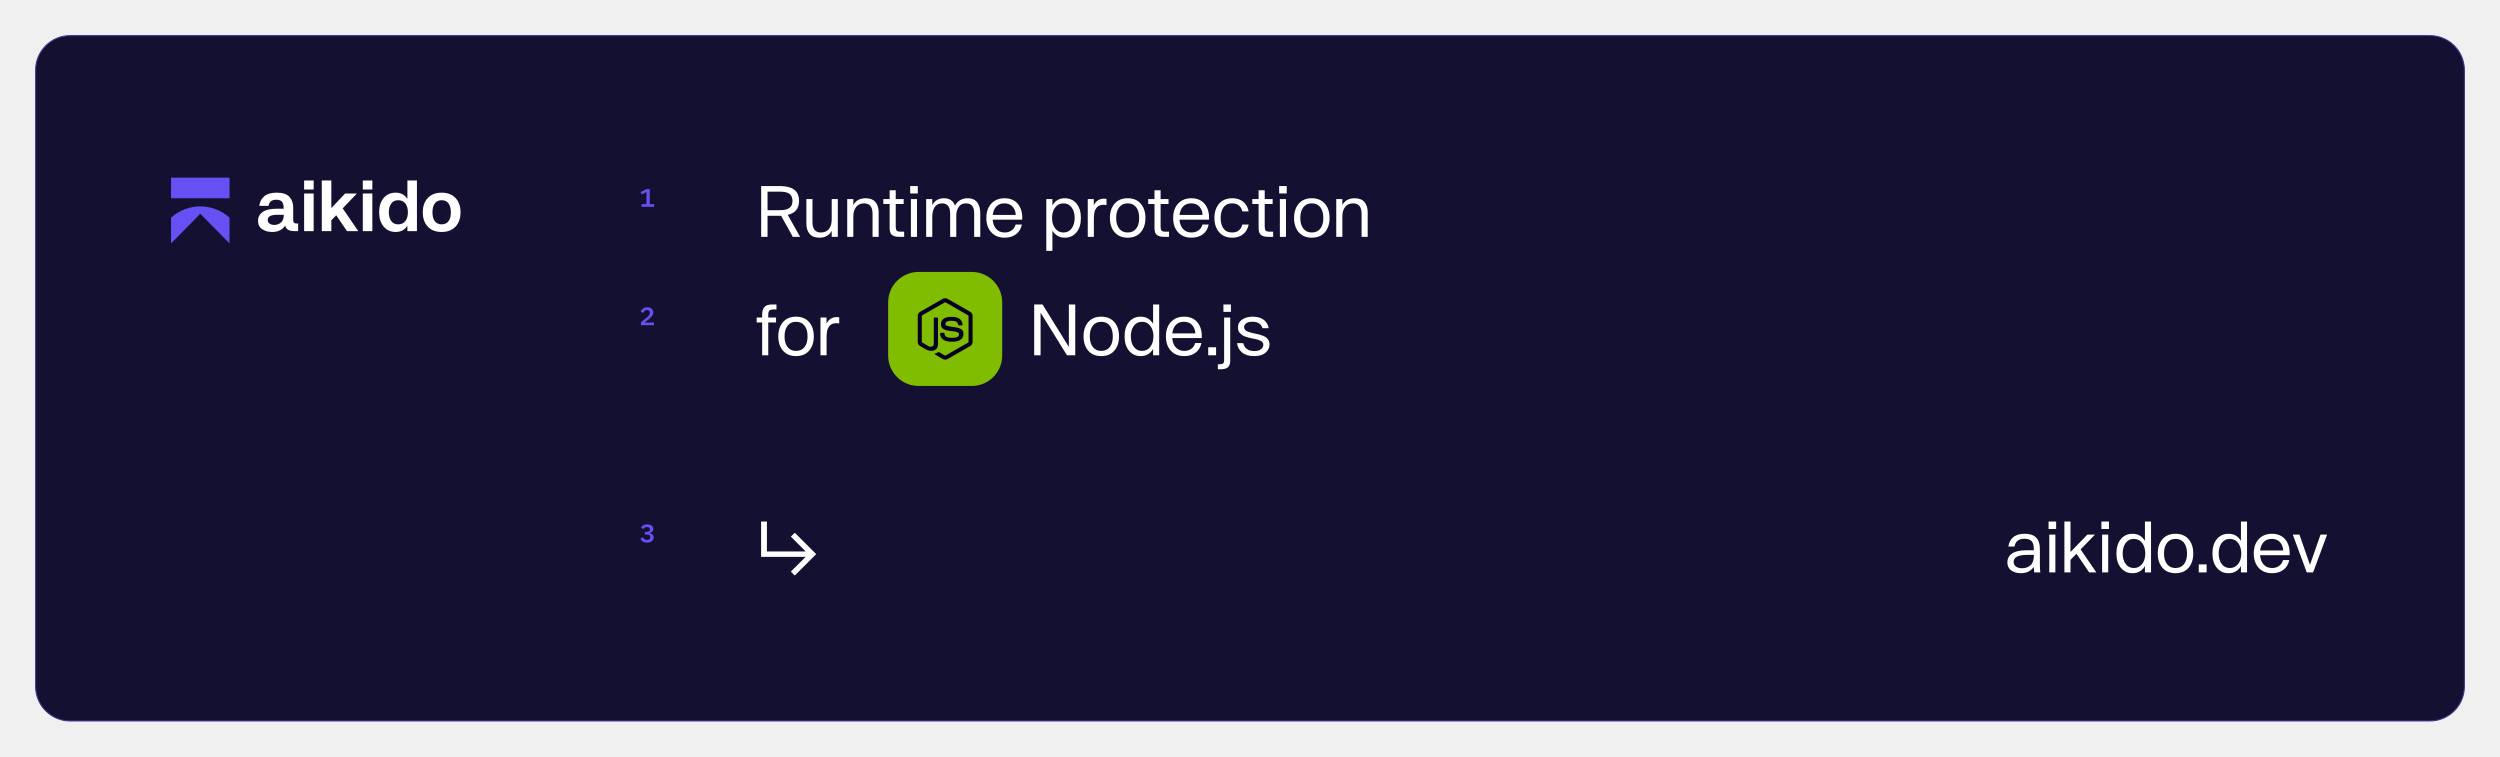
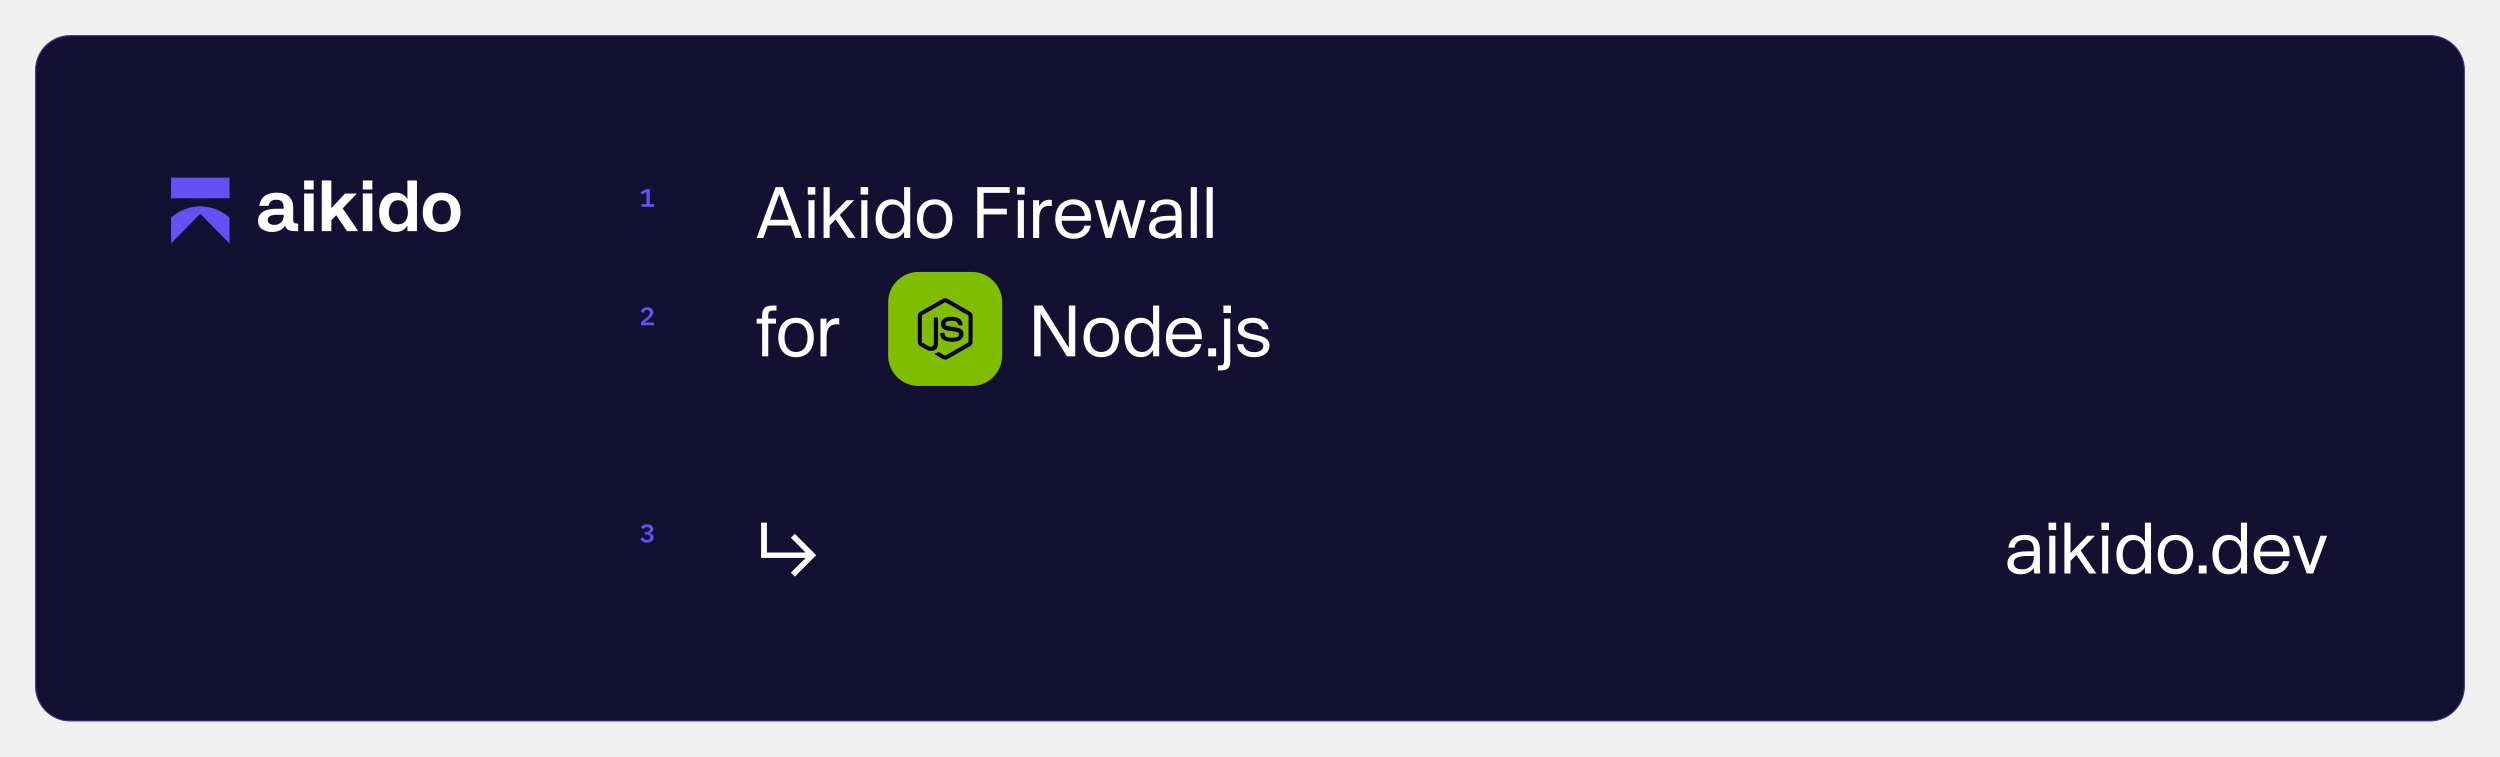
<svg xmlns="http://www.w3.org/2000/svg" width="2280" height="690" viewBox="0 0 2280 690" fill="none">
  <rect x="32.5" y="32.5" width="2215" height="625" rx="31.5" fill="#141031" stroke="#3D3192" />
-   <path d="M723.048 216L712.36 196.8H700.008V216H694.184V169.664H710.696C716.776 169.664 721.32 170.752 724.328 172.992C727.272 175.232 728.744 178.624 728.744 183.168C728.744 190.144 725.288 194.368 718.44 195.968L729.704 216H723.048ZM711.336 191.68C715.368 191.68 718.248 190.976 720.04 189.568C721.832 188.224 722.728 186.112 722.728 183.232C722.728 180.352 721.832 178.24 720.04 176.832C718.248 175.488 715.368 174.784 711.336 174.784H700.008V191.68H711.336ZM764.082 181.568V216H758.514V210.56C756.274 214.72 752.498 216.768 747.25 216.768C743.282 216.768 740.338 215.616 738.354 213.248C736.37 210.944 735.41 207.808 735.41 203.904V181.568H740.978V202.56C740.978 208.896 743.538 212.032 748.722 212.032C751.922 212.032 754.354 210.944 756.018 208.768C757.682 206.592 758.514 203.776 758.514 200.256V181.568H764.082ZM789.495 180.8C793.463 180.8 796.407 181.952 798.391 184.256C800.375 186.624 801.335 189.76 801.335 193.664V216H795.767V195.008C795.767 188.672 793.207 185.472 788.023 185.472C784.887 185.472 782.455 186.56 780.791 188.736C779.063 190.976 778.231 193.792 778.231 197.312V216H772.663V181.568H778.231V187.008C780.471 182.848 784.247 180.8 789.495 180.8ZM824.596 211.264V216H820.116C817.108 216 814.932 215.424 813.524 214.272C812.052 213.184 811.348 211.008 811.348 207.872V186.048H805.588V181.568H811.348V173.504H816.916V181.568H824.148V186.048H816.916V206.848C816.916 208.512 817.236 209.664 817.812 210.304C818.388 210.944 819.412 211.264 820.948 211.264H824.596ZM830.101 169.664H837.013V176.448H830.101V169.664ZM830.741 181.568H836.309V216H830.741V181.568ZM882.487 180.8C884.727 180.8 886.583 181.184 888.183 182.016C889.783 182.848 890.935 183.936 891.767 185.344C892.599 186.752 893.175 188.16 893.495 189.632C893.815 191.104 894.007 192.768 894.007 194.496V216H888.439V194.432C888.439 188.48 886.007 185.472 881.079 185.472C877.943 185.472 875.703 186.56 874.295 188.8C872.823 191.04 872.119 193.664 872.119 196.736V216H866.551V194.944C866.551 188.608 864.119 185.472 859.319 185.472C856.183 185.472 853.879 186.624 852.407 188.928C850.935 191.296 850.231 194.176 850.231 197.632V216H844.663V181.568H850.231V187.2C852.407 182.912 855.991 180.8 860.919 180.8C865.975 180.8 869.303 183.04 870.903 187.52C873.527 183.04 877.367 180.8 882.487 180.8ZM916.132 180.8C921.444 180.8 925.54 182.592 928.42 186.112C931.3 189.696 932.58 194.432 932.26 200.32H905.316C905.572 203.84 906.66 206.72 908.58 208.832C910.5 210.944 913.06 212.032 916.26 212.032C918.756 212.032 920.932 211.392 922.724 210.048C924.516 208.768 925.668 207.04 926.244 204.8H931.94C931.172 208.64 929.38 211.584 926.628 213.632C923.812 215.744 920.356 216.768 916.26 216.768C911.076 216.768 906.98 215.104 904.036 211.84C901.028 208.576 899.556 204.224 899.556 198.784C899.556 193.344 901.028 188.992 904.036 185.728C907.044 182.464 911.076 180.8 916.132 180.8ZM926.372 196.032C926.308 193.152 925.348 190.72 923.62 188.608C921.828 186.496 919.268 185.472 915.94 185.472C912.868 185.472 910.436 186.432 908.644 188.288C906.852 190.144 905.764 192.768 905.38 196.032H926.372ZM971.058 180.8C975.474 180.8 978.994 182.4 981.746 185.6C984.434 188.864 985.778 193.216 985.778 198.784C985.778 204.288 984.434 208.64 981.746 211.904C978.994 215.168 975.474 216.768 971.058 216.768C966.13 216.768 962.354 214.592 959.794 210.304V228.8H954.226V181.568H959.794V187.264C962.354 182.976 966.13 180.8 971.058 180.8ZM969.906 212.032C973.042 212.032 975.474 210.816 977.33 208.32C979.186 205.888 980.082 202.688 980.082 198.784C980.082 194.88 979.186 191.68 977.33 189.184C975.474 186.688 973.042 185.472 969.906 185.472C966.77 185.472 964.21 186.688 962.354 189.184C960.434 191.68 959.474 194.88 959.474 198.784C959.474 202.688 960.434 205.888 962.354 208.32C964.21 210.816 966.77 212.032 969.906 212.032ZM1006.95 181.184C1007.72 181.184 1008.42 181.248 1009.13 181.376V186.944C1008.36 186.816 1007.53 186.752 1006.69 186.752C1005.22 186.752 1004.01 186.944 1002.92 187.328C1001.83 187.776 1001 188.352 1000.36 189.12C999.718 189.952 999.206 190.72 998.822 191.488C998.374 192.32 998.118 193.28 997.99 194.496C997.798 195.712 997.734 196.672 997.67 197.376C997.606 198.08 997.606 199.04 997.606 200.192V216H992.038V181.568H997.542V187.136C999.526 183.168 1002.66 181.184 1006.95 181.184ZM1028.44 216.768C1023.44 216.768 1019.48 215.168 1016.6 211.904C1013.72 208.64 1012.24 204.288 1012.24 198.784C1012.24 193.28 1013.72 188.928 1016.6 185.664C1019.48 182.4 1023.44 180.8 1028.44 180.8C1033.43 180.8 1037.4 182.4 1040.28 185.664C1043.16 188.928 1044.63 193.28 1044.63 198.784C1044.63 204.288 1043.16 208.64 1040.28 211.904C1037.4 215.168 1033.43 216.768 1028.44 216.768ZM1028.44 212.032C1031.7 212.032 1034.32 210.88 1036.18 208.512C1038.04 206.208 1038.93 202.944 1038.93 198.784C1038.93 194.624 1038.04 191.36 1036.18 188.992C1034.32 186.624 1031.7 185.472 1028.44 185.472C1025.17 185.472 1022.61 186.624 1020.76 188.992C1018.9 191.36 1017.94 194.624 1017.94 198.784C1017.94 202.944 1018.9 206.208 1020.76 208.512C1022.61 210.88 1025.17 212.032 1028.44 212.032ZM1066.16 211.264V216H1061.68C1058.67 216 1056.49 215.424 1055.09 214.272C1053.61 213.184 1052.91 211.008 1052.91 207.872V186.048H1047.15V181.568H1052.91V173.504H1058.48V181.568H1065.71V186.048H1058.48V206.848C1058.48 208.512 1058.8 209.664 1059.37 210.304C1059.95 210.944 1060.97 211.264 1062.51 211.264H1066.16ZM1086.51 180.8C1091.82 180.8 1095.91 182.592 1098.79 186.112C1101.67 189.696 1102.95 194.432 1102.63 200.32H1075.69C1075.95 203.84 1077.03 206.72 1078.95 208.832C1080.87 210.944 1083.43 212.032 1086.63 212.032C1089.13 212.032 1091.31 211.392 1093.1 210.048C1094.89 208.768 1096.04 207.04 1096.62 204.8H1102.31C1101.55 208.64 1099.75 211.584 1097 213.632C1094.19 215.744 1090.73 216.768 1086.63 216.768C1081.45 216.768 1077.35 215.104 1074.41 211.84C1071.4 208.576 1069.93 204.224 1069.93 198.784C1069.93 193.344 1071.4 188.992 1074.41 185.728C1077.42 182.464 1081.45 180.8 1086.51 180.8ZM1096.75 196.032C1096.68 193.152 1095.72 190.72 1093.99 188.608C1092.2 186.496 1089.64 185.472 1086.31 185.472C1083.24 185.472 1080.81 186.432 1079.02 188.288C1077.23 190.144 1076.14 192.768 1075.75 196.032H1096.75ZM1123.81 216.768C1118.76 216.768 1114.79 215.104 1111.91 211.84C1109.03 208.576 1107.56 204.224 1107.56 198.784C1107.56 193.344 1109.03 188.928 1111.91 185.664C1114.79 182.4 1118.76 180.8 1123.81 180.8C1127.78 180.8 1131.04 181.824 1133.67 183.872C1136.29 185.984 1137.96 188.928 1138.79 192.768H1133.03C1131.75 187.904 1128.61 185.472 1123.62 185.472C1120.16 185.472 1117.6 186.688 1115.88 189.056C1114.15 191.424 1113.25 194.688 1113.25 198.784C1113.25 202.816 1114.15 206.08 1115.88 208.448C1117.6 210.816 1120.16 212.032 1123.62 212.032C1128.61 212.032 1131.75 209.6 1133.03 204.8H1138.79C1137.96 208.64 1136.29 211.584 1133.67 213.632C1131.04 215.744 1127.78 216.768 1123.81 216.768ZM1161.1 211.264V216H1156.62C1153.61 216 1151.43 215.424 1150.02 214.272C1148.55 213.184 1147.85 211.008 1147.85 207.872V186.048H1142.09V181.568H1147.85V173.504H1153.42V181.568H1160.65V186.048H1153.42V206.848C1153.42 208.512 1153.74 209.664 1154.31 210.304C1154.89 210.944 1155.91 211.264 1157.45 211.264H1161.1ZM1166.6 169.664H1173.51V176.448H1166.6V169.664ZM1167.24 181.568H1172.81V216H1167.24V181.568ZM1196.37 216.768C1191.38 216.768 1187.41 215.168 1184.53 211.904C1181.65 208.64 1180.18 204.288 1180.18 198.784C1180.18 193.28 1181.65 188.928 1184.53 185.664C1187.41 182.4 1191.38 180.8 1196.37 180.8C1201.36 180.8 1205.33 182.4 1208.21 185.664C1211.09 188.928 1212.56 193.28 1212.56 198.784C1212.56 204.288 1211.09 208.64 1208.21 211.904C1205.33 215.168 1201.36 216.768 1196.37 216.768ZM1196.37 212.032C1199.64 212.032 1202.26 210.88 1204.12 208.512C1205.97 206.208 1206.87 202.944 1206.87 198.784C1206.87 194.624 1205.97 191.36 1204.12 188.992C1202.26 186.624 1199.64 185.472 1196.37 185.472C1193.11 185.472 1190.55 186.624 1188.69 188.992C1186.84 191.36 1185.88 194.624 1185.88 198.784C1185.88 202.944 1186.84 206.208 1188.69 208.512C1190.55 210.88 1193.11 212.032 1196.37 212.032ZM1235.5 180.8C1239.46 180.8 1242.41 181.952 1244.39 184.256C1246.38 186.624 1247.34 189.76 1247.34 193.664V216H1241.77V195.008C1241.77 188.672 1239.21 185.472 1234.02 185.472C1230.89 185.472 1228.46 186.56 1226.79 188.736C1225.06 190.976 1224.23 193.792 1224.23 197.312V216H1218.66V181.568H1224.23V187.008C1226.47 182.848 1230.25 180.8 1235.5 180.8Z" fill="white" />
-   <path d="M705.896 282.208C703.784 282.208 702.44 282.528 701.736 283.168C701.032 283.872 700.648 285.152 700.648 287.072V289.568H707.752V294.112H700.648V324H695.08V294.112H690.088V289.568H695.08V286.88C695.08 283.872 695.784 281.632 697.128 280.032C698.472 278.432 700.84 277.664 704.36 277.664H708.136V282.208H705.896ZM725.998 324.768C721.006 324.768 717.038 323.168 714.158 319.904C711.278 316.64 709.806 312.288 709.806 306.784C709.806 301.28 711.278 296.928 714.158 293.664C717.038 290.4 721.006 288.8 725.998 288.8C730.99 288.8 734.958 290.4 737.838 293.664C740.718 296.928 742.19 301.28 742.19 306.784C742.19 312.288 740.718 316.64 737.838 319.904C734.958 323.168 730.99 324.768 725.998 324.768ZM725.998 320.032C729.262 320.032 731.886 318.88 733.742 316.512C735.598 314.208 736.494 310.944 736.494 306.784C736.494 302.624 735.598 299.36 733.742 296.992C731.886 294.624 729.262 293.472 725.998 293.472C722.734 293.472 720.174 294.624 718.318 296.992C716.462 299.36 715.502 302.624 715.502 306.784C715.502 310.944 716.462 314.208 718.318 316.512C720.174 318.88 722.734 320.032 725.998 320.032ZM763.2 289.184C763.968 289.184 764.672 289.248 765.376 289.376V294.944C764.608 294.816 763.776 294.752 762.944 294.752C761.472 294.752 760.256 294.944 759.168 295.328C758.08 295.776 757.248 296.352 756.608 297.12C755.968 297.952 755.456 298.72 755.072 299.488C754.624 300.32 754.368 301.28 754.24 302.496C754.048 303.712 753.984 304.672 753.92 305.376C753.856 306.08 753.856 307.04 753.856 308.192V324H748.288V289.568H753.792V295.136C755.776 291.168 758.912 289.184 763.2 289.184Z" fill="white" />
+   <path d="M721.192 205.672H700.264L696.168 217H690.088L707.368 170.664H714.024L731.368 217H725.288L721.192 205.672ZM719.272 200.488L710.76 176.936L702.184 200.488H719.272ZM736.663 170.664H743.575V177.448H736.663V170.664ZM737.303 182.568H742.871V217H737.303V182.568ZM751.101 170.664H756.669V198.44L772.029 182.568H779.005L765.885 196.072L780.221 217H773.693L762.109 200.04L756.669 205.608V217H751.101V170.664ZM784.851 170.664H791.763V177.448H784.851V170.664ZM785.491 182.568H791.059V217H785.491V182.568ZM830.111 170.664V217H824.543V211.304C822.303 215.08 818.655 217.768 813.215 217.768C804.639 217.768 798.559 210.984 798.559 199.784C798.559 188.52 804.639 181.8 813.215 181.8C818.655 181.8 822.303 184.488 824.543 188.264V170.664H830.111ZM814.431 213.032C820.703 213.032 824.863 207.592 824.863 199.784C824.863 191.976 820.703 186.472 814.431 186.472C808.095 186.472 804.255 192.04 804.255 199.784C804.255 207.528 808.095 213.032 814.431 213.032ZM852.435 217.768C842.387 217.768 836.243 210.792 836.243 199.784C836.243 188.776 842.387 181.8 852.435 181.8C862.419 181.8 868.627 188.776 868.627 199.784C868.627 210.792 862.419 217.768 852.435 217.768ZM852.435 213.032C859.027 213.032 862.931 208.104 862.931 199.784C862.931 191.464 859.027 186.472 852.435 186.472C845.843 186.472 841.939 191.464 841.939 199.784C841.939 208.104 845.843 213.032 852.435 213.032ZM897.071 175.912V190.312H918.255V195.56H897.071V217H891.247V170.664H920.815V175.912H897.071ZM927.601 170.664H934.513V177.448H927.601V170.664ZM928.241 182.568H933.809V217H928.241V182.568ZM957.075 182.184C957.843 182.184 958.547 182.248 959.251 182.376V187.944C958.483 187.816 957.587 187.752 956.819 187.752C947.859 187.752 947.731 196.072 947.731 201.192V217H942.163V182.568H947.667V188.136C949.587 184.36 952.659 182.184 957.075 182.184ZM978.944 181.8C989.632 181.8 995.648 189.736 995.072 201.32H968.128C968.64 208.232 972.48 213.032 979.072 213.032C984.192 213.032 987.968 210.152 989.056 205.8H994.752C993.216 213.608 987.072 217.768 979.072 217.768C968.576 217.768 962.368 210.536 962.368 199.784C962.368 189.032 968.768 181.8 978.944 181.8ZM989.184 197.032C989.056 191.848 985.856 186.472 978.752 186.472C972.48 186.472 968.96 190.696 968.192 197.032H989.184ZM998.282 182.568H1004.23L1011.15 208.552L1018.83 182.568H1024.2L1031.95 208.552L1038.86 182.568H1044.75L1034.7 217H1029.39L1021.51 190.44L1013.71 217H1008.33L998.282 182.568ZM1072.39 217C1072.2 215.272 1072.07 214.184 1072 212.008C1069.51 215.592 1065.48 217.768 1060.1 217.768C1054.66 217.768 1047.94 215.464 1047.94 207.912C1047.94 201.192 1053.25 196.84 1065.35 196.84H1072V196.2C1072 192.04 1071.75 186.344 1063.56 186.344C1057.22 186.344 1055.04 189.8 1054.4 193.448H1048.84C1049.67 186.664 1054.28 181.8 1063.81 181.8C1074.95 181.8 1077.57 188.456 1077.57 195.56V209.768C1077.57 212.2 1077.7 214.952 1077.96 217H1072.39ZM1061.44 213.224C1066.76 213.224 1072.13 210.664 1072.13 201.064H1065.92C1057.48 201.064 1053.64 203.176 1053.64 207.4C1053.64 211.176 1056.64 213.224 1061.44 213.224ZM1085.98 170.664H1091.55V217H1085.98V170.664ZM1100.48 170.664H1106.05V217H1100.48V170.664Z" fill="white" />
+   <path d="M705.896 283.208C701.672 283.208 700.648 284.232 700.648 288.072V290.568H707.752V295.112H700.648V325H695.08V295.112H690.088V290.568H695.08V287.88C695.08 282.44 696.872 278.664 704.36 278.664H708.136V283.208H705.896ZM725.998 325.768C715.95 325.768 709.806 318.792 709.806 307.784C709.806 296.776 715.95 289.8 725.998 289.8C735.982 289.8 742.19 296.776 742.19 307.784C742.19 318.792 735.982 325.768 725.998 325.768ZM725.998 321.032C732.59 321.032 736.494 316.104 736.494 307.784C736.494 299.464 732.59 294.472 725.998 294.472C719.406 294.472 715.502 299.464 715.502 307.784C715.502 316.104 719.406 321.032 725.998 321.032ZM763.2 290.184C763.968 290.184 764.672 290.248 765.376 290.376V295.944C764.608 295.816 763.712 295.752 762.944 295.752C753.984 295.752 753.856 304.072 753.856 309.192V325H748.288V290.568H753.792V296.136C755.712 292.36 758.784 290.184 763.2 290.184Z" fill="white" />
  <rect x="810" y="248" width="104" height="104" rx="27.733" fill="#80BD00" />
  <path d="M859.847 272.524C860.501 272.156 861.24 272 862 272C862.76 272 863.504 272.156 864.153 272.524L884.847 284.396C886.186 285.165 887 286.61 887 288.15V311.85C887 313.39 886.186 314.83 884.847 315.604L864.153 327.433C863.492 327.813 862.766 328 862 328C861.244 328 860.508 327.813 859.847 327.433L852.905 323.373C851.875 322.8 852.39 322.618 852.729 322.501C854.105 322.026 854.381 321.93 855.849 321.104C856.002 321.019 856.218 321.012 856.376 321.104L861.692 324.246C861.886 324.351 862.13 324.351 862.308 324.246L883.002 312.418C883.195 312.309 883.309 312.077 883.309 311.85V288.15C883.309 287.918 883.155 287.7 882.958 287.582L862.308 275.754C862.116 275.643 861.886 275.643 861.692 275.754L841.042 287.582C840.842 287.696 840.691 287.925 840.691 288.15V311.85C840.691 312.077 840.844 312.267 841.042 312.374L846.666 315.648C849.738 317.173 851.631 315.358 851.631 313.553V290.157C851.631 289.827 851.914 289.59 852.246 289.59H854.838C855.165 289.59 855.453 289.827 855.453 290.157V313.553C855.453 317.626 853.234 319.969 849.346 319.969L849.293 319.969C848.122 319.969 847.143 319.969 844.557 318.703L839.153 315.604C837.814 314.836 837 313.39 837 311.85V288.15C837 286.61 837.814 285.162 839.153 284.396L859.847 272.524Z" fill="#010024" />
  <path d="M858.134 295.57C858.134 291.427 861.643 288.936 867.536 288.936C874.158 288.936 877.446 291.239 877.861 296.138C877.877 296.307 877.798 296.448 877.685 296.574C877.571 296.692 877.411 296.792 877.246 296.792H874.566C874.288 296.792 874.051 296.579 873.995 296.312C873.352 293.468 871.782 292.558 867.536 292.558C862.782 292.558 862.264 294.207 862.264 295.439C862.264 296.932 862.875 297.345 869.294 298.189C875.645 299.023 878.696 300.214 878.696 304.649C878.696 309.123 874.919 311.676 868.371 311.676C859.325 311.676 857.431 307.585 857.431 304.125C857.431 303.796 857.715 303.514 858.046 303.514H860.726C861.025 303.514 861.25 303.748 861.297 304.038C861.7 306.741 862.902 308.097 868.371 308.097C872.724 308.097 874.566 307.118 874.566 304.823C874.566 303.5 874.039 302.513 867.272 301.855C861.617 301.299 858.134 300.065 858.134 295.57Z" fill="#010024" />
-   <path d="M980.624 277.664V324H973.072L949.008 285.216V324H943.184V277.664H950.8L974.8 316.384V277.664H980.624ZM1004.37 324.768C999.381 324.768 995.413 323.168 992.533 319.904C989.653 316.64 988.181 312.288 988.181 306.784C988.181 301.28 989.653 296.928 992.533 293.664C995.413 290.4 999.381 288.8 1004.37 288.8C1009.36 288.8 1013.33 290.4 1016.21 293.664C1019.09 296.928 1020.56 301.28 1020.56 306.784C1020.56 312.288 1019.09 316.64 1016.21 319.904C1013.33 323.168 1009.36 324.768 1004.37 324.768ZM1004.37 320.032C1007.64 320.032 1010.26 318.88 1012.12 316.512C1013.97 314.208 1014.87 310.944 1014.87 306.784C1014.87 302.624 1013.97 299.36 1012.12 296.992C1010.26 294.624 1007.64 293.472 1004.37 293.472C1001.11 293.472 998.549 294.624 996.693 296.992C994.837 299.36 993.877 302.624 993.877 306.784C993.877 310.944 994.837 314.208 996.693 316.512C998.549 318.88 1001.11 320.032 1004.37 320.032ZM1057.17 277.664V324H1051.61V318.304C1049.05 322.592 1045.27 324.768 1040.28 324.768C1035.93 324.768 1032.41 323.168 1029.72 319.904C1026.97 316.64 1025.62 312.288 1025.62 306.784C1025.62 301.216 1026.97 296.864 1029.72 293.6C1032.41 290.4 1035.93 288.8 1040.28 288.8C1045.27 288.8 1049.05 290.976 1051.61 295.264V277.664H1057.17ZM1041.49 320.032C1044.63 320.032 1047.13 318.816 1049.05 316.32C1050.97 313.888 1051.93 310.688 1051.93 306.784C1051.93 302.88 1050.97 299.68 1049.05 297.184C1047.13 294.688 1044.63 293.472 1041.49 293.472C1038.36 293.472 1035.93 294.688 1034.07 297.184C1032.21 299.68 1031.32 302.88 1031.32 306.784C1031.32 310.688 1032.21 313.888 1034.07 316.32C1035.93 318.816 1038.36 320.032 1041.49 320.032ZM1079.88 288.8C1085.19 288.8 1089.29 290.592 1092.17 294.112C1095.05 297.696 1096.33 302.432 1096.01 308.32H1069.07C1069.32 311.84 1070.41 314.72 1072.33 316.832C1074.25 318.944 1076.81 320.032 1080.01 320.032C1082.51 320.032 1084.68 319.392 1086.47 318.048C1088.27 316.768 1089.42 315.04 1089.99 312.8H1095.69C1094.92 316.64 1093.13 319.584 1090.38 321.632C1087.56 323.744 1084.11 324.768 1080.01 324.768C1074.83 324.768 1070.73 323.104 1067.79 319.84C1064.78 316.576 1063.31 312.224 1063.31 306.784C1063.31 301.344 1064.78 296.992 1067.79 293.728C1070.79 290.464 1074.83 288.8 1079.88 288.8ZM1090.12 304.032C1090.06 301.152 1089.1 298.72 1087.37 296.608C1085.58 294.496 1083.02 293.472 1079.69 293.472C1076.62 293.472 1074.19 294.432 1072.39 296.288C1070.6 298.144 1069.51 300.768 1069.13 304.032H1090.12ZM1101.9 316.704H1109.07V324H1101.9V316.704ZM1115.76 277.664H1122.61V284.448H1115.76V277.664ZM1110.7 332.256H1111.79C1113.52 332.256 1114.67 332 1115.38 331.552C1116.08 331.104 1116.4 329.952 1116.4 328.16V289.568H1121.97V328.864C1121.97 331.744 1121.26 333.792 1119.79 335.008C1118.32 336.224 1116.08 336.8 1113.2 336.8H1110.7V332.256ZM1143.77 324.768C1139.1 324.768 1135.39 323.68 1132.76 321.44C1130.08 319.2 1128.54 316.384 1128.22 312.928H1133.79C1135.07 317.728 1138.4 320.16 1143.84 320.16C1146.65 320.16 1148.76 319.584 1150.11 318.432C1151.45 317.344 1152.16 316 1152.16 314.528C1152.16 313.568 1151.9 312.8 1151.45 312.16C1151 311.52 1150.24 311.008 1149.21 310.56C1148.12 310.112 1147.16 309.792 1146.33 309.536C1145.44 309.344 1144.22 309.088 1142.62 308.768C1141.34 308.512 1140.38 308.32 1139.68 308.128C1138.97 307.936 1138.01 307.68 1136.73 307.296C1135.45 306.976 1134.43 306.528 1133.72 306.08C1133.02 305.632 1132.25 305.056 1131.42 304.352C1130.59 303.648 1129.95 302.816 1129.56 301.856C1129.18 300.896 1128.99 299.808 1128.99 298.592C1128.99 295.584 1130.27 293.152 1132.83 291.424C1135.39 289.696 1138.59 288.8 1142.49 288.8C1146.84 288.8 1150.3 289.824 1152.8 291.872C1155.29 293.984 1156.7 296.416 1157.02 299.296H1151.39C1150.17 295.392 1147.16 293.408 1142.3 293.408C1139.8 293.408 1137.88 293.856 1136.6 294.816C1135.26 295.776 1134.62 296.992 1134.62 298.4C1134.62 299.104 1134.81 299.744 1135.26 300.32C1135.64 300.896 1136.09 301.408 1136.6 301.728C1137.12 302.048 1137.88 302.432 1138.97 302.752C1140 303.136 1140.83 303.392 1141.53 303.52C1142.24 303.712 1143.26 303.904 1144.6 304.224C1146.2 304.544 1147.48 304.864 1148.57 305.12C1149.6 305.376 1150.75 305.76 1152.03 306.272C1153.31 306.848 1154.33 307.424 1155.1 308.064C1155.8 308.704 1156.44 309.536 1157.02 310.496C1157.53 311.52 1157.79 312.672 1157.79 313.952C1157.79 316.96 1156.64 319.456 1154.27 321.568C1151.9 323.68 1148.44 324.768 1143.77 324.768Z" fill="white" />
+   <path d="M980.624 278.664V325H973.072L949.008 286.216V325H943.184V278.664H950.8L974.8 317.384V278.664H980.624ZM1004.37 325.768C994.325 325.768 988.181 318.792 988.181 307.784C988.181 296.776 994.325 289.8 1004.37 289.8C1014.36 289.8 1020.56 296.776 1020.56 307.784C1020.56 318.792 1014.36 325.768 1004.37 325.768ZM1004.37 321.032C1010.96 321.032 1014.87 316.104 1014.87 307.784C1014.87 299.464 1010.96 294.472 1004.37 294.472C997.781 294.472 993.877 299.464 993.877 307.784C993.877 316.104 997.781 321.032 1004.37 321.032ZM1057.17 278.664V325H1051.61V319.304C1049.37 323.08 1045.72 325.768 1040.28 325.768C1031.7 325.768 1025.62 318.984 1025.62 307.784C1025.62 296.52 1031.7 289.8 1040.28 289.8C1045.72 289.8 1049.37 292.488 1051.61 296.264V278.664H1057.17ZM1041.49 321.032C1047.77 321.032 1051.93 315.592 1051.93 307.784C1051.93 299.976 1047.77 294.472 1041.49 294.472C1035.16 294.472 1031.32 300.04 1031.32 307.784C1031.32 315.528 1035.16 321.032 1041.49 321.032ZM1079.88 289.8C1090.57 289.8 1096.59 297.736 1096.01 309.32H1069.07C1069.58 316.232 1073.42 321.032 1080.01 321.032C1085.13 321.032 1088.91 318.152 1089.99 313.8H1095.69C1094.15 321.608 1088.01 325.768 1080.01 325.768C1069.51 325.768 1063.31 318.536 1063.31 307.784C1063.31 297.032 1069.71 289.8 1079.88 289.8ZM1090.12 305.032C1089.99 299.848 1086.79 294.472 1079.69 294.472C1073.42 294.472 1069.9 298.696 1069.13 305.032H1090.12ZM1101.9 317.704H1109.07V325H1101.9V317.704ZM1115.76 278.664H1122.61V285.448H1115.76V278.664ZM1110.7 333.256H1111.79C1114.8 333.256 1116.4 333 1116.4 329.16V290.568H1121.97V329.864C1121.97 335.944 1118.7 337.8 1113.2 337.8H1110.7V333.256ZM1143.77 325.768C1133.92 325.768 1128.86 320.456 1128.22 313.928H1133.79C1134.75 317.576 1137.18 321.16 1143.84 321.16C1149.98 321.16 1152.16 318.088 1152.16 315.528C1152.16 311.688 1147.61 310.728 1142.62 309.768C1137.24 308.68 1128.99 307.08 1128.99 299.592C1128.99 293.32 1135 289.8 1142.49 289.8C1151.9 289.8 1156.38 295.24 1157.02 300.296H1151.39C1150.62 297.8 1148.7 294.408 1142.3 294.408C1136.99 294.408 1134.62 296.776 1134.62 299.4C1134.62 303.112 1139.48 304.136 1144.6 305.224C1151.2 306.568 1157.79 308.296 1157.79 314.952C1157.79 320.328 1153.69 325.768 1143.77 325.768Z" fill="white" />
  <path d="M584.592 293.792L590.016 289.472C591.744 288.096 592.608 286.656 592.608 285.152V284.912C592.608 284.304 592.384 283.792 591.936 283.376C591.52 282.928 590.896 282.704 590.064 282.704C589.232 282.704 588.56 282.944 588.048 283.424C587.568 283.872 587.168 284.512 586.848 285.344L584.304 284.288C584.656 283.2 585.312 282.256 586.272 281.456C587.264 280.624 588.608 280.208 590.304 280.208C592.128 280.208 593.488 280.672 594.384 281.6C595.312 282.496 595.776 283.584 595.776 284.864C595.776 286.208 595.344 287.392 594.48 288.416C593.648 289.44 592.64 290.416 591.456 291.344L587.76 294.176H596.4V296.576H584.592V293.792Z" fill="#6551F3" />
  <path d="M590.064 494.864C588.4 494.864 587.104 494.528 586.176 493.856C585.248 493.152 584.528 492.352 584.016 491.456L586.272 489.872C586.656 490.608 587.12 491.216 587.664 491.696C588.24 492.176 589.04 492.416 590.064 492.416C590.992 492.416 591.712 492.208 592.224 491.792C592.768 491.344 593.04 490.752 593.04 490.016V489.68C593.04 488.944 592.752 488.4 592.176 488.048C591.6 487.664 590.784 487.472 589.728 487.472H588.048V485.072H589.728C590.752 485.072 591.504 484.88 591.984 484.496C592.496 484.112 592.752 483.648 592.752 483.104V482.768C592.752 482.128 592.512 481.616 592.032 481.232C591.552 480.848 590.896 480.656 590.064 480.656C588.56 480.656 587.408 481.312 586.608 482.624L584.592 480.992C585.168 480.16 585.888 479.488 586.752 478.976C587.616 478.464 588.752 478.208 590.16 478.208C591.888 478.208 593.264 478.592 594.288 479.36C595.312 480.096 595.824 481.104 595.824 482.384C595.824 483.44 595.488 484.288 594.816 484.928C594.176 485.536 593.392 485.92 592.464 486.08V486.272C593.488 486.432 594.352 486.832 595.056 487.472C595.76 488.112 596.112 488.992 596.112 490.112C596.112 491.552 595.552 492.704 594.432 493.568C593.344 494.432 591.888 494.864 590.064 494.864Z" fill="#6551F3" />
  <path d="M585.072 186.176H589.584V175.136L585.312 177.296L584.16 175.184L589.344 172.496H592.608V186.176H596.592V188.576H585.072V186.176Z" fill="#6551F3" />
-   <path d="M721.256 521.296L734.76 507.856H694.12V475.664H699.432V502.928H734.76L721.256 489.424L724.84 485.84L744.36 505.36L724.84 524.88L721.256 521.296Z" fill="white" />
-   <path d="M1855.2 522C1855.01 520.08 1854.88 518.416 1854.82 517.008C1852.13 520.848 1848.16 522.768 1842.91 522.768C1841.44 522.768 1840.03 522.576 1838.69 522.256C1837.34 521.936 1836.06 521.36 1834.85 520.656C1833.63 519.952 1832.61 518.928 1831.9 517.584C1831.14 516.24 1830.75 514.704 1830.75 512.912C1830.75 509.392 1832.22 506.704 1835.1 504.72C1837.98 502.8 1842.34 501.84 1848.16 501.84H1854.82V501.2C1854.82 500.112 1854.82 499.216 1854.75 498.512C1854.69 497.808 1854.5 496.976 1854.18 495.952C1853.86 494.992 1853.47 494.16 1852.9 493.584C1852.32 493.008 1851.49 492.432 1850.4 491.984C1849.31 491.536 1847.97 491.344 1846.37 491.344C1841.06 491.344 1838.05 493.712 1837.22 498.448H1831.65C1832.1 494.864 1833.57 492.048 1836.06 489.936C1838.56 487.824 1842.08 486.8 1846.62 486.8C1855.78 486.8 1860.38 491.408 1860.38 500.56V514.768C1860.38 517.52 1860.51 519.952 1860.77 522H1855.2ZM1844.26 518.224C1847.33 518.224 1849.89 517.264 1851.94 515.408C1853.92 513.552 1854.94 510.48 1854.94 506.064H1848.74C1840.54 506.064 1836.45 508.176 1836.45 512.4C1836.45 514.256 1837.15 515.728 1838.56 516.688C1839.9 517.712 1841.82 518.224 1844.26 518.224ZM1868.29 475.664H1875.2V482.448H1868.29V475.664ZM1868.93 487.568H1874.5V522H1868.93V487.568ZM1882.73 475.664H1888.29V503.44L1903.65 487.568H1910.63L1897.51 501.072L1911.85 522H1905.32L1893.73 505.04L1888.29 510.608V522H1882.73V475.664ZM1916.48 475.664H1923.39V482.448H1916.48V475.664ZM1917.12 487.568H1922.68V522H1917.12V487.568ZM1961.74 475.664V522H1956.17V516.304C1953.61 520.592 1949.83 522.768 1944.84 522.768C1940.49 522.768 1936.97 521.168 1934.28 517.904C1931.53 514.64 1930.18 510.288 1930.18 504.784C1930.18 499.216 1931.53 494.864 1934.28 491.6C1936.97 488.4 1940.49 486.8 1944.84 486.8C1949.83 486.8 1953.61 488.976 1956.17 493.264V475.664H1961.74ZM1946.06 518.032C1949.19 518.032 1951.69 516.816 1953.61 514.32C1955.53 511.888 1956.49 508.688 1956.49 504.784C1956.49 500.88 1955.53 497.68 1953.61 495.184C1951.69 492.688 1949.19 491.472 1946.06 491.472C1942.92 491.472 1940.49 492.688 1938.63 495.184C1936.78 497.68 1935.88 500.88 1935.88 504.784C1935.88 508.688 1936.78 511.888 1938.63 514.32C1940.49 516.816 1942.92 518.032 1946.06 518.032ZM1984.06 522.768C1979.07 522.768 1975.1 521.168 1972.22 517.904C1969.34 514.64 1967.87 510.288 1967.87 504.784C1967.87 499.28 1969.34 494.928 1972.22 491.664C1975.1 488.4 1979.07 486.8 1984.06 486.8C1989.05 486.8 1993.02 488.4 1995.9 491.664C1998.78 494.928 2000.25 499.28 2000.25 504.784C2000.25 510.288 1998.78 514.64 1995.9 517.904C1993.02 521.168 1989.05 522.768 1984.06 522.768ZM1984.06 518.032C1987.32 518.032 1989.95 516.88 1991.8 514.512C1993.66 512.208 1994.56 508.944 1994.56 504.784C1994.56 500.624 1993.66 497.36 1991.8 494.992C1989.95 492.624 1987.32 491.472 1984.06 491.472C1980.8 491.472 1978.24 492.624 1976.38 494.992C1974.52 497.36 1973.56 500.624 1973.56 504.784C1973.56 508.944 1974.52 512.208 1976.38 514.512C1978.24 516.88 1980.8 518.032 1984.06 518.032ZM2005.27 514.704H2012.44V522H2005.27V514.704ZM2049.3 475.664V522H2043.73V516.304C2041.17 520.592 2037.39 522.768 2032.4 522.768C2028.05 522.768 2024.53 521.168 2021.84 517.904C2019.09 514.64 2017.75 510.288 2017.75 504.784C2017.75 499.216 2019.09 494.864 2021.84 491.6C2024.53 488.4 2028.05 486.8 2032.4 486.8C2037.39 486.8 2041.17 488.976 2043.73 493.264V475.664H2049.3ZM2033.62 518.032C2036.75 518.032 2039.25 516.816 2041.17 514.32C2043.09 511.888 2044.05 508.688 2044.05 504.784C2044.05 500.88 2043.09 497.68 2041.17 495.184C2039.25 492.688 2036.75 491.472 2033.62 491.472C2030.48 491.472 2028.05 492.688 2026.19 495.184C2024.34 497.68 2023.44 500.88 2023.44 504.784C2023.44 508.688 2024.34 511.888 2026.19 514.32C2028.05 516.816 2030.48 518.032 2033.62 518.032ZM2072.01 486.8C2077.32 486.8 2081.41 488.592 2084.29 492.112C2087.17 495.696 2088.45 500.432 2088.13 506.32H2061.19C2061.45 509.84 2062.53 512.72 2064.45 514.832C2066.37 516.944 2068.93 518.032 2072.13 518.032C2074.63 518.032 2076.81 517.392 2078.6 516.048C2080.39 514.768 2081.54 513.04 2082.12 510.8H2087.81C2087.05 514.64 2085.25 517.584 2082.5 519.632C2079.69 521.744 2076.23 522.768 2072.13 522.768C2066.95 522.768 2062.85 521.104 2059.91 517.84C2056.9 514.576 2055.43 510.224 2055.43 504.784C2055.43 499.344 2056.9 494.992 2059.91 491.728C2062.92 488.464 2066.95 486.8 2072.01 486.8ZM2082.25 502.032C2082.18 499.152 2081.22 496.72 2079.49 494.608C2077.7 492.496 2075.14 491.472 2071.81 491.472C2068.74 491.472 2066.31 492.432 2064.52 494.288C2062.73 496.144 2061.64 498.768 2061.25 502.032H2082.25ZM2091.02 487.568H2097.1L2106.7 515.152L2116.3 487.568H2122.32L2109.58 522H2103.76L2091.02 487.568Z" fill="white" />
+   <path d="M721.256 522.296L734.76 508.856H694.12V476.664H699.432V503.928H734.76L721.256 490.424L724.84 486.84L744.36 506.36L724.84 525.88L721.256 522.296Z" fill="white" />
+   <path d="M1855.2 523C1855.01 521.272 1854.88 520.184 1854.82 518.008C1852.32 521.592 1848.29 523.768 1842.91 523.768C1837.47 523.768 1830.75 521.464 1830.75 513.912C1830.75 507.192 1836.06 502.84 1848.16 502.84H1854.82V502.2C1854.82 498.04 1854.56 492.344 1846.37 492.344C1840.03 492.344 1837.86 495.8 1837.22 499.448H1831.65C1832.48 492.664 1837.09 487.8 1846.62 487.8C1857.76 487.8 1860.38 494.456 1860.38 501.56V515.768C1860.38 518.2 1860.51 520.952 1860.77 523H1855.2ZM1844.26 519.224C1849.57 519.224 1854.94 516.664 1854.94 507.064H1848.74C1840.29 507.064 1836.45 509.176 1836.45 513.4C1836.45 517.176 1839.46 519.224 1844.26 519.224ZM1868.29 476.664H1875.2V483.448H1868.29V476.664ZM1868.93 488.568H1874.5V523H1868.93V488.568ZM1882.73 476.664H1888.29V504.44L1903.65 488.568H1910.63L1897.51 502.072L1911.85 523H1905.32L1893.73 506.04L1888.29 511.608V523H1882.73V476.664ZM1916.48 476.664H1923.39V483.448H1916.48V476.664ZM1917.12 488.568H1922.68V523H1917.12V488.568ZM1961.74 476.664V523H1956.17V517.304C1953.93 521.08 1950.28 523.768 1944.84 523.768C1936.26 523.768 1930.18 516.984 1930.18 505.784C1930.18 494.52 1936.26 487.8 1944.84 487.8C1950.28 487.8 1953.93 490.488 1956.17 494.264V476.664H1961.74ZM1946.06 519.032C1952.33 519.032 1956.49 513.592 1956.49 505.784C1956.49 497.976 1952.33 492.472 1946.06 492.472C1939.72 492.472 1935.88 498.04 1935.88 505.784C1935.88 513.528 1939.72 519.032 1946.06 519.032ZM1984.06 523.768C1974.01 523.768 1967.87 516.792 1967.87 505.784C1967.87 494.776 1974.01 487.8 1984.06 487.8C1994.04 487.8 2000.25 494.776 2000.25 505.784C2000.25 516.792 1994.04 523.768 1984.06 523.768ZM1984.06 519.032C1990.65 519.032 1994.56 514.104 1994.56 505.784C1994.56 497.464 1990.65 492.472 1984.06 492.472C1977.47 492.472 1973.56 497.464 1973.56 505.784C1973.56 514.104 1977.47 519.032 1984.06 519.032ZM2005.27 515.704H2012.44V523H2005.27V515.704ZM2049.3 476.664V523H2043.73V517.304C2041.49 521.08 2037.84 523.768 2032.4 523.768C2023.83 523.768 2017.75 516.984 2017.75 505.784C2017.75 494.52 2023.83 487.8 2032.4 487.8C2037.84 487.8 2041.49 490.488 2043.73 494.264V476.664H2049.3ZM2033.62 519.032C2039.89 519.032 2044.05 513.592 2044.05 505.784C2044.05 497.976 2039.89 492.472 2033.62 492.472C2027.28 492.472 2023.44 498.04 2023.44 505.784C2023.44 513.528 2027.28 519.032 2033.62 519.032ZM2072.01 487.8C2082.69 487.8 2088.71 495.736 2088.13 507.32H2061.19C2061.7 514.232 2065.54 519.032 2072.13 519.032C2077.25 519.032 2081.03 516.152 2082.12 511.8H2087.81C2086.28 519.608 2080.13 523.768 2072.13 523.768C2061.64 523.768 2055.43 516.536 2055.43 505.784C2055.43 495.032 2061.83 487.8 2072.01 487.8ZM2082.25 503.032C2082.12 497.848 2078.92 492.472 2071.81 492.472C2065.54 492.472 2062.02 496.696 2061.25 503.032H2082.25ZM2091.02 488.568H2097.1L2106.7 516.152L2116.3 488.568H2122.32L2109.58 523H2103.76L2091.02 488.568Z" fill="white" />
  <path d="M209.32 162H156V180.84H209.32V162Z" fill="#6551F3" />
  <path d="M156 198.51C171.169 184.779 194.151 184.779 209.32 198.51V221.989L209.31 222L182.66 194.951L156.01 222L156 221.989V198.51Z" fill="#6551F3" />
  <path d="M271.907 203.845H270.764C269.684 203.845 268.859 203.654 268.287 203.207C267.716 202.761 267.398 201.868 267.398 200.464V189.044C267.398 185.088 266.192 181.898 263.842 179.41C261.492 176.922 257.619 175.71 252.285 175.71C247.459 175.71 243.712 176.794 241.109 178.9C238.505 181.069 236.918 184.004 236.473 187.768H244.919C245.49 184.004 247.903 182.154 252.031 182.154C254.507 182.154 256.285 182.792 257.238 184.068C258.19 185.344 258.698 187.13 258.698 189.427V190.384H251.84C246.443 190.384 242.315 191.341 239.521 193.319C236.727 195.296 235.33 197.976 235.33 201.357C235.33 204.802 236.6 207.354 239.14 209.013C241.68 210.736 244.665 211.565 248.157 211.565C253.555 211.565 257.555 209.651 260.032 205.759C260.603 207.61 261.556 208.949 262.889 209.651C264.223 210.417 266.192 210.8 268.922 210.8H271.907V203.845ZM250.126 205.121C248.221 205.121 246.76 204.675 245.744 203.845C244.665 203.016 244.157 201.931 244.157 200.592C244.157 197.465 247.078 195.871 252.983 195.871H258.825C258.825 199.06 258 201.421 256.285 202.888C254.571 204.356 252.539 205.121 250.126 205.121Z" fill="white" />
  <path d="M277.362 164.609V172.839H286.061V164.609H277.362ZM277.362 176.475V210.8H286.061V176.475H277.362Z" fill="white" />
  <path d="M293.472 164.609V210.8H302.171V200.911L306.616 196.317L316.459 210.8H326.746L312.522 190.001L325.476 176.475H314.745L302.171 189.746V164.609H293.472Z" fill="white" />
  <path d="M330.879 164.609V172.839H339.578V164.609H330.879ZM330.879 176.475V210.8H339.578V176.475H330.879Z" fill="white" />
  <path d="M380.254 164.609H371.555V181.516C369.205 177.624 365.586 175.71 360.823 175.71C356.314 175.71 352.631 177.305 349.901 180.559C347.17 183.812 345.773 188.215 345.773 193.638C345.773 199.06 347.17 203.399 349.901 206.653C352.631 209.906 356.314 211.565 360.823 211.565C365.586 211.565 369.205 209.651 371.555 205.759V210.8H380.254V164.609ZM363.173 204.611C360.315 204.611 358.219 203.59 356.759 201.485C355.298 199.443 354.6 196.828 354.6 193.638C354.6 190.448 355.298 187.832 356.759 185.726C358.219 183.621 360.315 182.6 363.173 182.6C365.967 182.6 368.126 183.621 369.713 185.599C371.237 187.64 371.999 190.32 371.999 193.638C371.999 196.955 371.237 199.635 369.713 201.612C368.126 203.59 365.967 204.611 363.173 204.611Z" fill="white" />
-   <path d="M402.791 211.565C408.125 211.565 412.316 209.97 415.428 206.716C418.476 203.463 420 199.124 420 193.638C420 188.151 418.476 183.812 415.428 180.559C412.316 177.305 408.125 175.71 402.791 175.71C397.394 175.71 393.203 177.305 390.155 180.559C387.106 183.812 385.582 188.151 385.582 193.638C385.582 199.124 387.106 203.463 390.155 206.716C393.203 209.97 397.394 211.565 402.791 211.565ZM402.791 204.611C400.061 204.611 398.029 203.654 396.568 201.74C395.108 199.89 394.409 197.146 394.409 193.638C394.409 190.129 395.108 187.385 396.568 185.471C398.029 183.557 400.061 182.6 402.791 182.6C405.522 182.6 407.554 183.557 409.014 185.471C410.475 187.385 411.173 190.129 411.173 193.638C411.173 197.146 410.475 199.89 409.014 201.74C407.554 203.654 405.522 204.611 402.791 204.611Z" fill="white" />
+   <path d="M402.791 211.565C408.125 211.565 412.316 209.97 415.428 206.716C418.476 203.463 420 199.124 420 193.638C420 188.151 418.476 183.812 415.428 180.559C412.316 177.305 408.125 175.71 402.791 175.71C397.394 175.71 393.203 177.305 390.155 180.559C387.106 183.812 385.582 188.151 385.582 193.638C385.582 199.124 387.106 203.463 390.155 206.716C393.203 209.97 397.394 211.565 402.791 211.565ZM402.791 204.611C400.061 204.611 398.029 203.654 396.568 201.74C395.108 199.89 394.409 197.147 394.409 193.638C394.409 190.129 395.108 187.385 396.568 185.471C398.029 183.557 400.061 182.6 402.791 182.6C405.522 182.6 407.554 183.557 409.014 185.471C410.475 187.385 411.173 190.129 411.173 193.638C411.173 197.147 410.475 199.89 409.014 201.74C407.554 203.654 405.522 204.611 402.791 204.611Z" fill="white" />
</svg>
